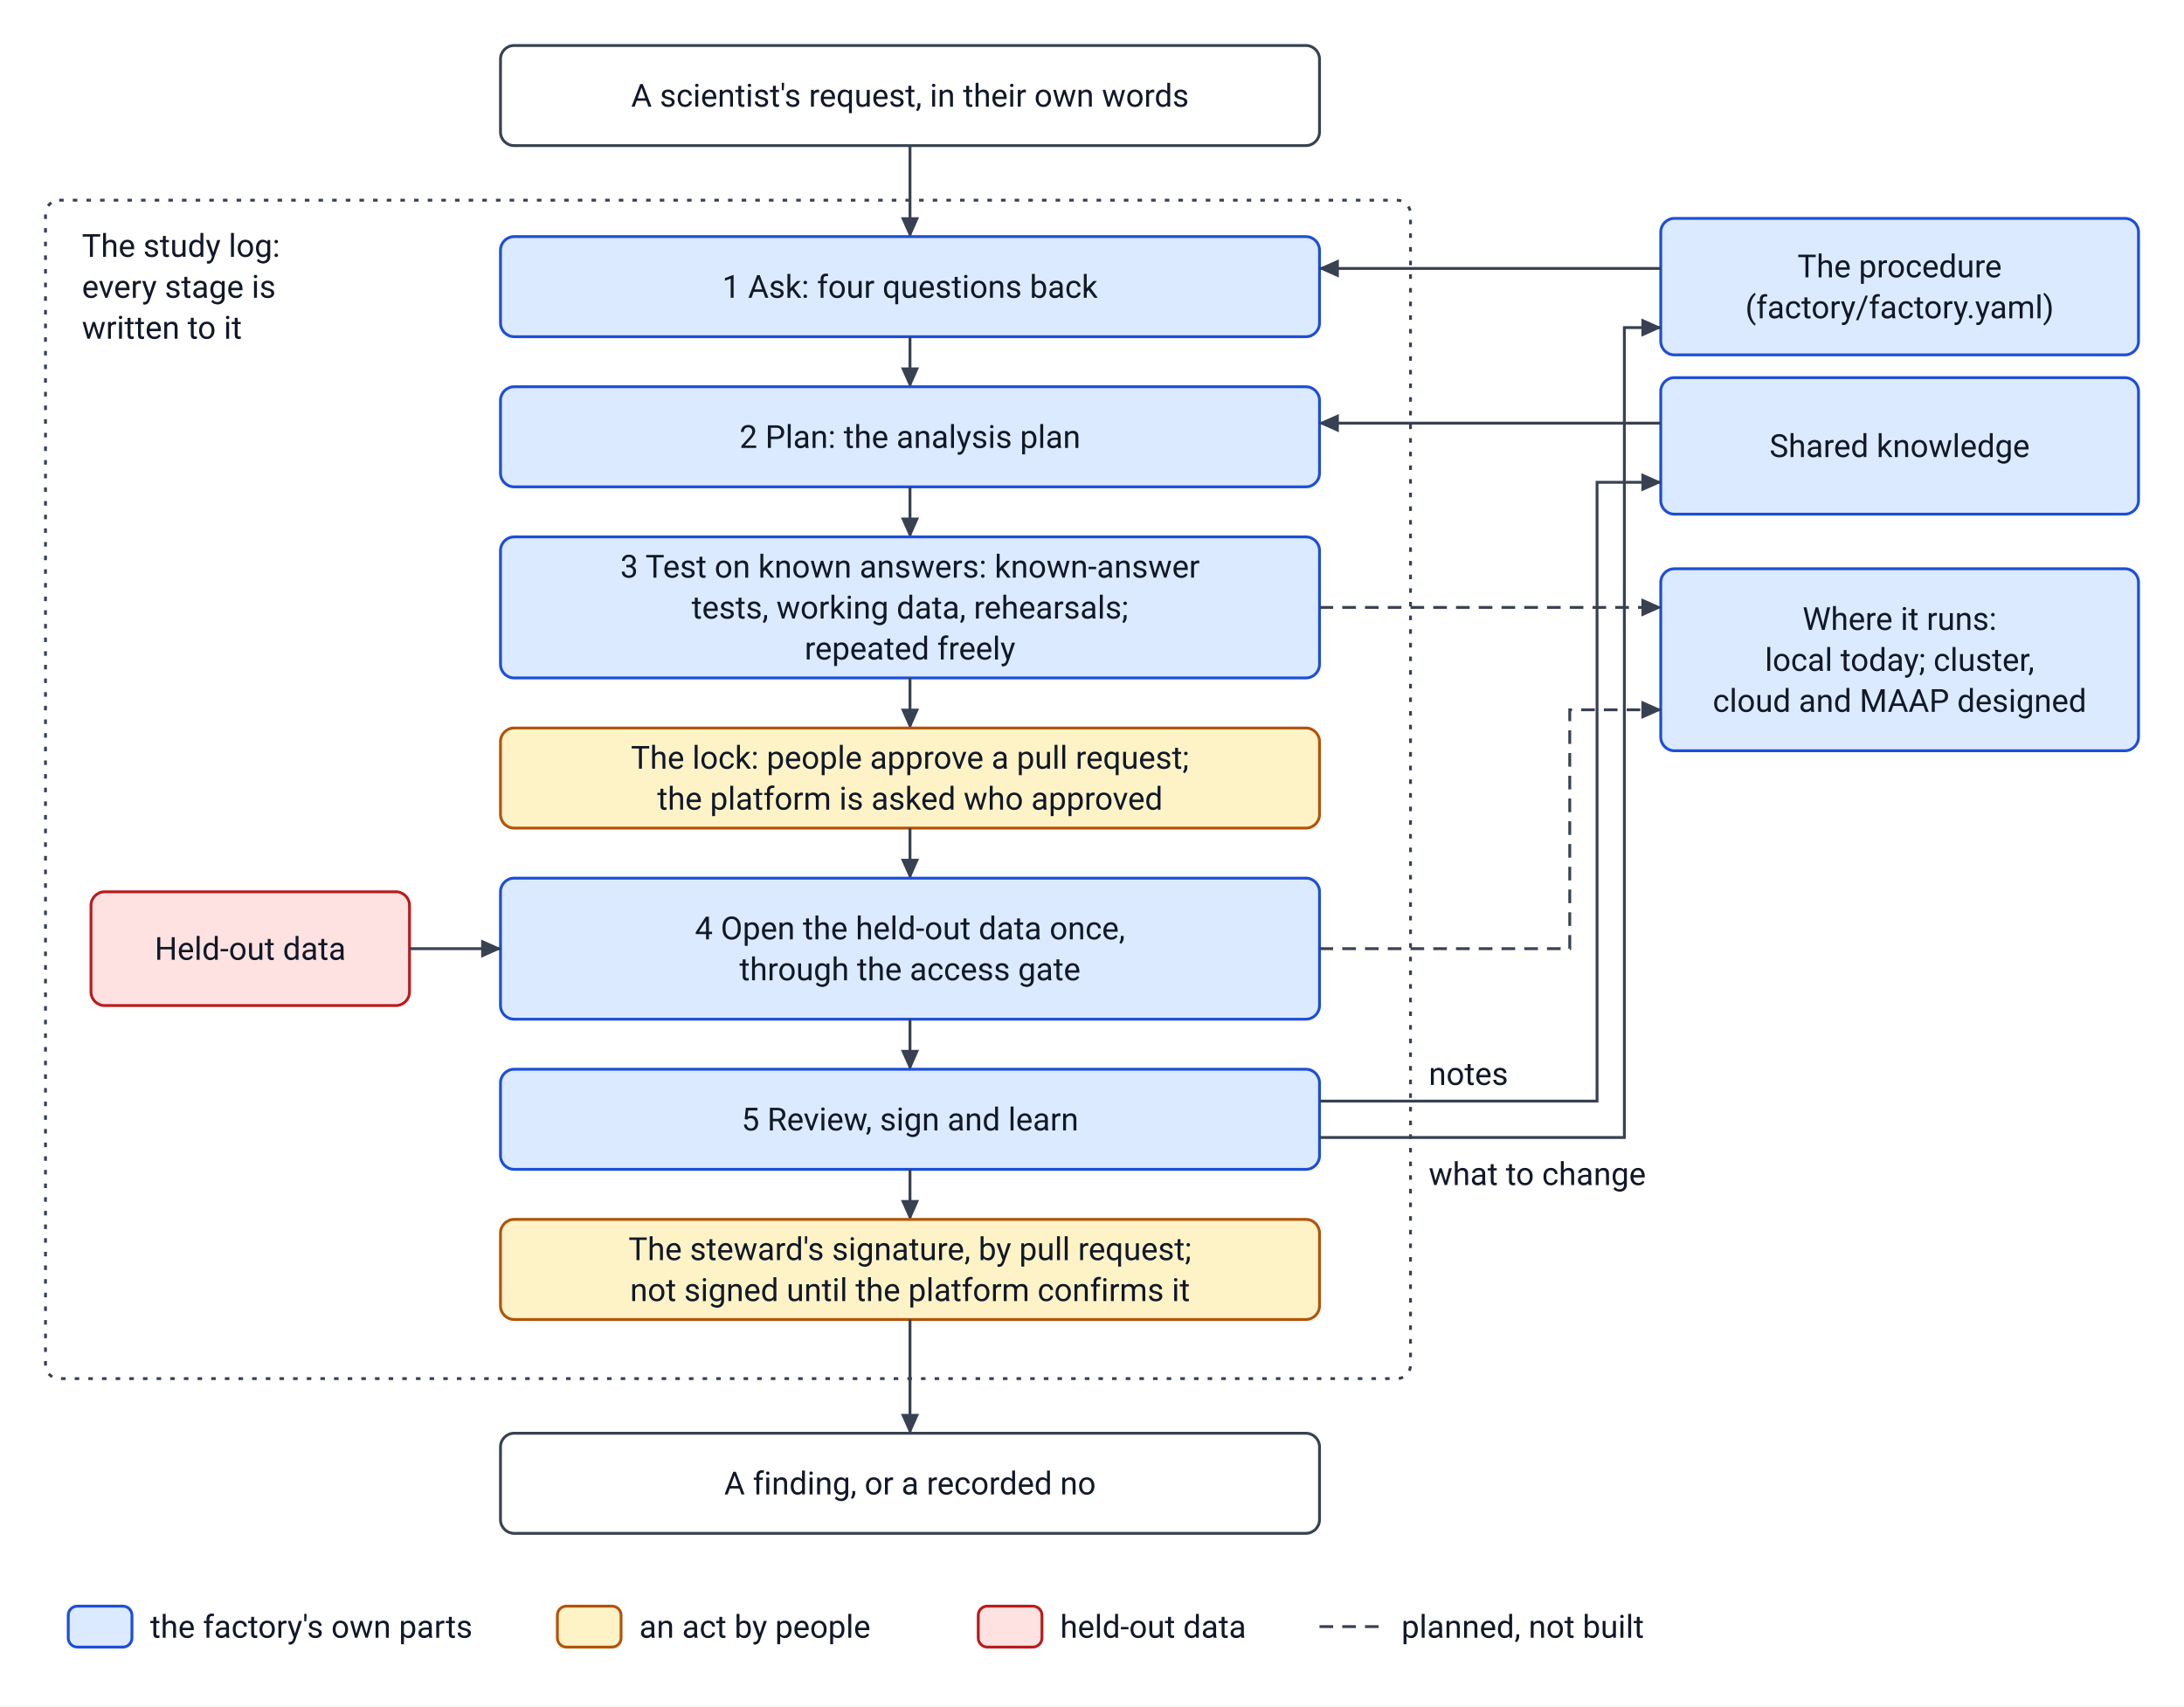
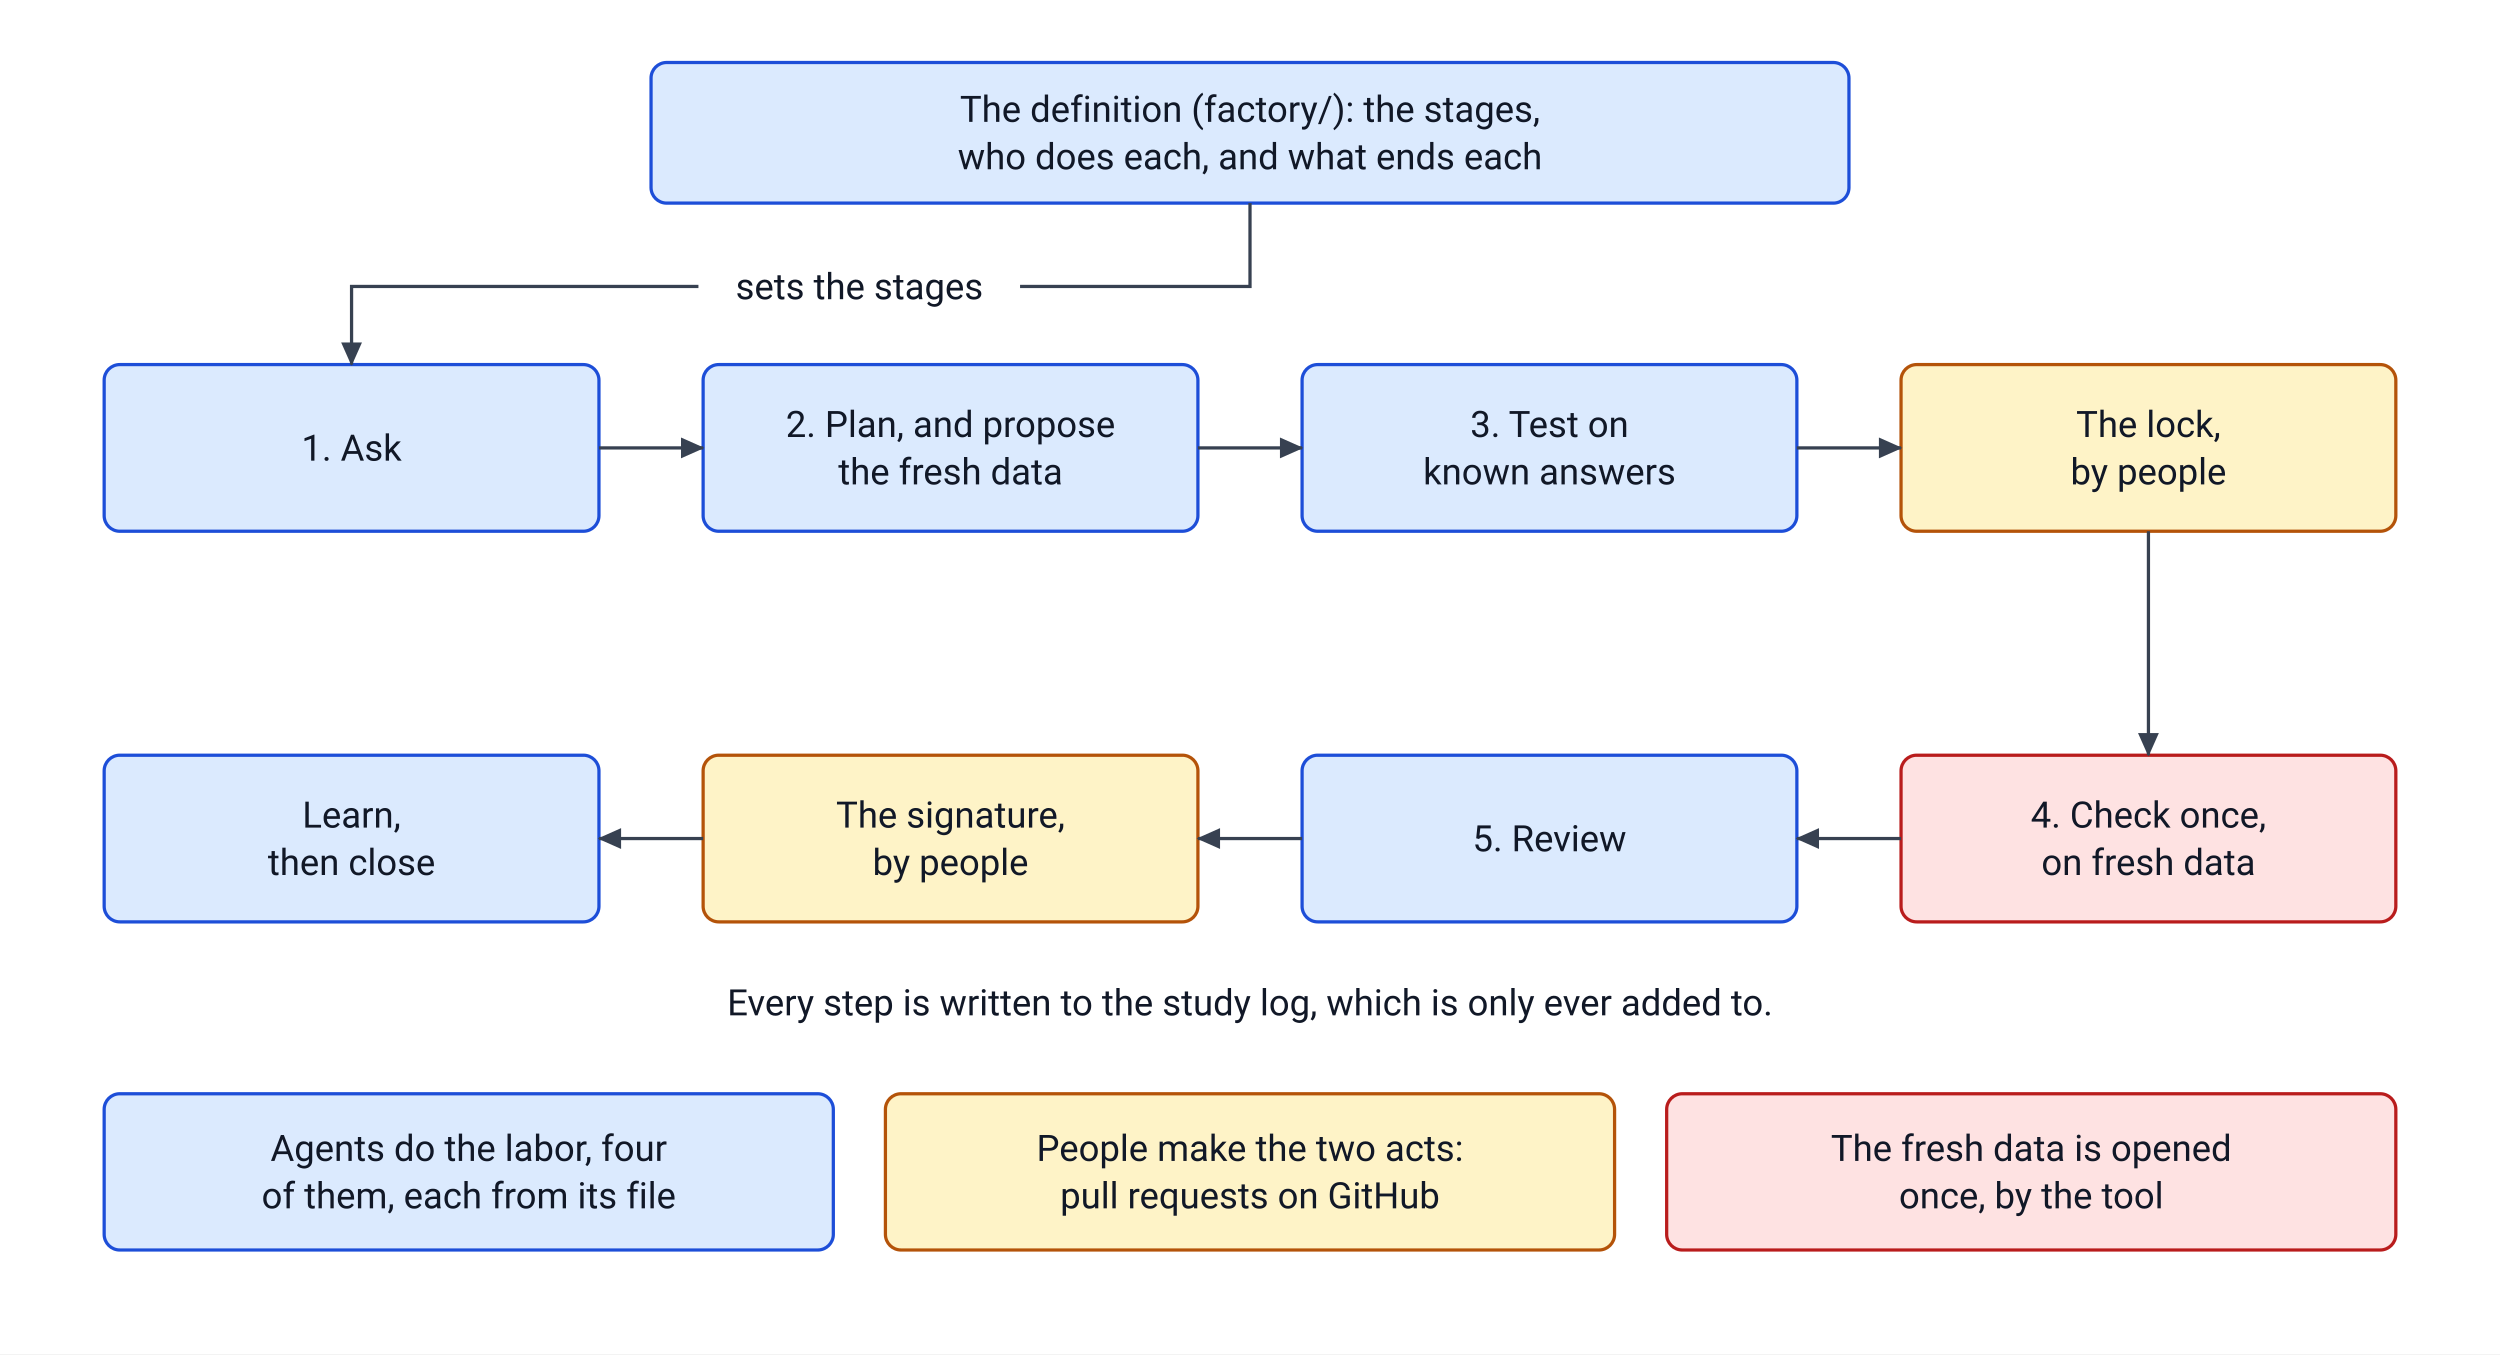
- <svg xmlns="http://www.w3.org/2000/svg" viewBox="0 0 960 750" width="960" height="750" role="img" aria-labelledby="title desc" font-family="system-ui, -apple-system, 'Segoe UI', Roboto, 'Helvetica Neue', Arial, sans-serif" fill="#111827">
+ <svg xmlns="http://www.w3.org/2000/svg" viewBox="0 0 960 520" width="960" height="520" role="img" aria-labelledby="title desc" font-family="system-ui, -apple-system, 'Segoe UI', Roboto, 'Helvetica Neue', Arial, sans-serif" fill="#111827">
  <defs>
    <marker id="arrow" markerUnits="userSpaceOnUse" markerWidth="9" markerHeight="8" refX="8.5" refY="4" orient="auto">
      <path d="M 0 0 L 9 4 L 0 8 Z" fill="#374151" />
    </marker>
-     <marker id="arrow-back" markerUnits="userSpaceOnUse" markerWidth="9" markerHeight="8" refX="0.5" refY="4" orient="auto">
-       <path d="M 9 0 L 0 4 L 9 8 Z" fill="#374151" />
-     </marker>
  </defs>
-   <rect x="0" y="0" width="960" height="750" fill="#FFFFFF" />
-   <rect x="220" y="20" width="360" height="44" rx="6" fill="#FFFFFF" stroke="#374151" stroke-width="1.25" />
-   <text x="400.0" y="42.0" text-anchor="middle" dy="0.35em" font-size="14">A scientist's request, in their own words</text>
-   <rect x="20" y="88" width="600" height="518" rx="6" fill="none" stroke="#374151" stroke-width="1.25" stroke-dasharray="2 4" />
-   <text x="36" y="108.0" text-anchor="start" dy="0.35em" font-size="14">The study log:</text>
-   <text x="36" y="126.0" text-anchor="start" dy="0.35em" font-size="14">every stage is</text>
-   <text x="36" y="144.0" text-anchor="start" dy="0.35em" font-size="14">written to it</text>
-   <path d="M 400 64 L 400 104" fill="none" stroke="#374151" stroke-width="1.25" marker-end="url(#arrow)" />
-   <rect x="220" y="104" width="360" height="44" rx="6" fill="#DBEAFE" stroke="#1D4ED8" stroke-width="1.25" />
-   <text x="400.0" y="126.0" text-anchor="middle" dy="0.35em" font-size="14">1  Ask: four questions back</text>
-   <path d="M 400 148 L 400 170" fill="none" stroke="#374151" stroke-width="1.25" marker-end="url(#arrow)" />
-   <rect x="220" y="170" width="360" height="44" rx="6" fill="#DBEAFE" stroke="#1D4ED8" stroke-width="1.25" />
-   <text x="400.0" y="192.0" text-anchor="middle" dy="0.35em" font-size="14">2  Plan: the analysis plan</text>
-   <path d="M 400 214 L 400 236" fill="none" stroke="#374151" stroke-width="1.25" marker-end="url(#arrow)" />
-   <rect x="220" y="236" width="360" height="62" rx="6" fill="#DBEAFE" stroke="#1D4ED8" stroke-width="1.25" />
-   <text x="400.0" y="249.0" text-anchor="middle" dy="0.35em" font-size="14">3  Test on known answers: known-answer</text>
-   <text x="400.0" y="267.0" text-anchor="middle" dy="0.35em" font-size="14">tests, working data, rehearsals;</text>
-   <text x="400.0" y="285.0" text-anchor="middle" dy="0.35em" font-size="14">repeated freely</text>
-   <path d="M 400 298 L 400 320" fill="none" stroke="#374151" stroke-width="1.25" marker-end="url(#arrow)" />
-   <rect x="220" y="320" width="360" height="44" rx="6" fill="#FEF3C7" stroke="#B45309" stroke-width="1.25" />
-   <text x="400.0" y="333.0" text-anchor="middle" dy="0.35em" font-size="14">The lock: people approve a pull request;</text>
-   <text x="400.0" y="351.0" text-anchor="middle" dy="0.35em" font-size="14">the platform is asked who approved</text>
-   <path d="M 400 364 L 400 386" fill="none" stroke="#374151" stroke-width="1.25" marker-end="url(#arrow)" />
-   <rect x="220" y="386" width="360" height="62" rx="6" fill="#DBEAFE" stroke="#1D4ED8" stroke-width="1.25" />
-   <text x="400.0" y="408.0" text-anchor="middle" dy="0.35em" font-size="14">4  Open the held-out data once,</text>
-   <text x="400.0" y="426.0" text-anchor="middle" dy="0.35em" font-size="14">through the access gate</text>
-   <path d="M 400 448 L 400 470" fill="none" stroke="#374151" stroke-width="1.25" marker-end="url(#arrow)" />
-   <rect x="220" y="470" width="360" height="44" rx="6" fill="#DBEAFE" stroke="#1D4ED8" stroke-width="1.25" />
-   <text x="400.0" y="492.0" text-anchor="middle" dy="0.35em" font-size="14">5  Review, sign and learn</text>
-   <path d="M 400 514 L 400 536" fill="none" stroke="#374151" stroke-width="1.25" marker-end="url(#arrow)" />
-   <rect x="220" y="536" width="360" height="44" rx="6" fill="#FEF3C7" stroke="#B45309" stroke-width="1.25" />
-   <text x="400.0" y="549.0" text-anchor="middle" dy="0.35em" font-size="14">The steward's signature, by pull request;</text>
-   <text x="400.0" y="567.0" text-anchor="middle" dy="0.35em" font-size="14">not signed until the platform confirms it</text>
-   <path d="M 400 580 L 400 630" fill="none" stroke="#374151" stroke-width="1.25" marker-end="url(#arrow)" />
-   <rect x="220" y="630" width="360" height="44" rx="6" fill="#FFFFFF" stroke="#374151" stroke-width="1.25" />
-   <text x="400.0" y="652.0" text-anchor="middle" dy="0.35em" font-size="14">A finding, or a recorded no</text>
-   <rect x="40" y="392" width="140" height="50" rx="6" fill="#FEE2E2" stroke="#B91C1C" stroke-width="1.25" />
-   <text x="110.0" y="417.0" text-anchor="middle" dy="0.35em" font-size="14">Held-out data</text>
-   <path d="M 180 417 L 220 417" fill="none" stroke="#374151" stroke-width="1.25" marker-end="url(#arrow)" />
-   <rect x="730" y="96" width="210" height="60" rx="6" fill="#DBEAFE" stroke="#1D4ED8" stroke-width="1.25" />
-   <text x="835.0" y="117.0" text-anchor="middle" dy="0.35em" font-size="14">The procedure</text>
-   <text x="835.0" y="135.0" text-anchor="middle" dy="0.35em" font-size="14">(factory/factory.yaml)</text>
-   <rect x="730" y="166" width="210" height="60" rx="6" fill="#DBEAFE" stroke="#1D4ED8" stroke-width="1.25" />
-   <text x="835.0" y="196.0" text-anchor="middle" dy="0.35em" font-size="14">Shared knowledge</text>
-   <rect x="730" y="250" width="210" height="80" rx="6" fill="#DBEAFE" stroke="#1D4ED8" stroke-width="1.25" />
-   <text x="835.0" y="272.0" text-anchor="middle" dy="0.35em" font-size="14">Where it runs:</text>
-   <text x="835.0" y="290.0" text-anchor="middle" dy="0.35em" font-size="14">local today; cluster,</text>
-   <text x="835.0" y="308.0" text-anchor="middle" dy="0.35em" font-size="14">cloud and MAAP designed</text>
-   <path d="M 730 118 L 580 118" fill="none" stroke="#374151" stroke-width="1.25" marker-end="url(#arrow)" />
-   <path d="M 730 186 L 580 186" fill="none" stroke="#374151" stroke-width="1.25" marker-end="url(#arrow)" />
-   <path d="M 580 267 L 730 267" fill="none" stroke="#374151" stroke-width="1.25" stroke-dasharray="6 4" marker-end="url(#arrow)" />
-   <path d="M 580 417 L 690 417 L 690 312 L 730 312" fill="none" stroke="#374151" stroke-width="1.25" stroke-dasharray="6 4" marker-end="url(#arrow)" />
-   <path d="M 580 484 L 702 484 L 702 212 L 730 212" fill="none" stroke="#374151" stroke-width="1.25" marker-end="url(#arrow)" />
-   <path d="M 580 500 L 714 500 L 714 144 L 730 144" fill="none" stroke="#374151" stroke-width="1.25" marker-end="url(#arrow)" />
-   <text x="628" y="472.0" text-anchor="start" dy="0.35em" font-size="14">notes</text>
-   <text x="628" y="516.0" text-anchor="start" dy="0.35em" font-size="14">what to change</text>
-   <rect x="30" y="706" width="28" height="18" rx="4" fill="#DBEAFE" stroke="#1D4ED8" stroke-width="1.25" />
-   <text x="66" y="715.0" text-anchor="start" dy="0.35em" font-size="14">the factory's own parts</text>
-   <rect x="245" y="706" width="28" height="18" rx="4" fill="#FEF3C7" stroke="#B45309" stroke-width="1.25" />
-   <text x="281" y="715.0" text-anchor="start" dy="0.35em" font-size="14">an act by people</text>
-   <rect x="430" y="706" width="28" height="18" rx="4" fill="#FEE2E2" stroke="#B91C1C" stroke-width="1.25" />
-   <text x="466" y="715.0" text-anchor="start" dy="0.35em" font-size="14">held-out data</text>
-   <path d="M 580 715 L 608 715" fill="none" stroke="#374151" stroke-width="1.25" stroke-dasharray="6 4" />
-   <text x="616" y="715.0" text-anchor="start" dy="0.35em" font-size="14">planned, not built</text>
+   <rect x="0" y="0" width="960" height="520" fill="#FFFFFF" />
+   <rect x="250" y="24" width="460" height="54" rx="6" fill="#DBEAFE" stroke="#1D4ED8" stroke-width="1.25" />
+   <text x="480.0" y="41.9" text-anchor="middle" dy="0.35em" font-size="14">The definition (factory/): the stages,</text>
+   <text x="480.0" y="60.1" text-anchor="middle" dy="0.35em" font-size="14">who does each, and what ends each</text>
+   <rect x="40" y="140" width="190" height="64" rx="6" fill="#DBEAFE" stroke="#1D4ED8" stroke-width="1.25" />
+   <text x="135.0" y="172.0" text-anchor="middle" dy="0.35em" font-size="14">1. Ask</text>
+   <rect x="270" y="140" width="190" height="64" rx="6" fill="#DBEAFE" stroke="#1D4ED8" stroke-width="1.25" />
+   <text x="365.0" y="162.9" text-anchor="middle" dy="0.35em" font-size="14">2. Plan, and propose</text>
+   <text x="365.0" y="181.1" text-anchor="middle" dy="0.35em" font-size="14">the fresh data</text>
+   <path d="M 230 172 L 270 172" fill="none" stroke="#374151" stroke-width="1.25" marker-end="url(#arrow)" />
+   <rect x="500" y="140" width="190" height="64" rx="6" fill="#DBEAFE" stroke="#1D4ED8" stroke-width="1.25" />
+   <text x="595.0" y="162.9" text-anchor="middle" dy="0.35em" font-size="14">3. Test on</text>
+   <text x="595.0" y="181.1" text-anchor="middle" dy="0.35em" font-size="14">known answers</text>
+   <path d="M 460 172 L 500 172" fill="none" stroke="#374151" stroke-width="1.25" marker-end="url(#arrow)" />
+   <rect x="730" y="140" width="190" height="64" rx="6" fill="#FEF3C7" stroke="#B45309" stroke-width="1.25" />
+   <text x="825.0" y="162.9" text-anchor="middle" dy="0.35em" font-size="14">The lock,</text>
+   <text x="825.0" y="181.1" text-anchor="middle" dy="0.35em" font-size="14">by people</text>
+   <path d="M 690 172 L 730 172" fill="none" stroke="#374151" stroke-width="1.25" marker-end="url(#arrow)" />
+   <rect x="730" y="290" width="190" height="64" rx="6" fill="#FEE2E2" stroke="#B91C1C" stroke-width="1.25" />
+   <text x="825.0" y="312.9" text-anchor="middle" dy="0.35em" font-size="14">4. Check once,</text>
+   <text x="825.0" y="331.1" text-anchor="middle" dy="0.35em" font-size="14">on fresh data</text>
+   <rect x="500" y="290" width="190" height="64" rx="6" fill="#DBEAFE" stroke="#1D4ED8" stroke-width="1.25" />
+   <text x="595.0" y="322.0" text-anchor="middle" dy="0.35em" font-size="14">5. Review</text>
+   <path d="M 730 322 L 690 322" fill="none" stroke="#374151" stroke-width="1.25" marker-end="url(#arrow)" />
+   <rect x="270" y="290" width="190" height="64" rx="6" fill="#FEF3C7" stroke="#B45309" stroke-width="1.25" />
+   <text x="365.0" y="312.9" text-anchor="middle" dy="0.35em" font-size="14">The signature,</text>
+   <text x="365.0" y="331.1" text-anchor="middle" dy="0.35em" font-size="14">by people</text>
+   <path d="M 500 322 L 460 322" fill="none" stroke="#374151" stroke-width="1.25" marker-end="url(#arrow)" />
+   <rect x="40" y="290" width="190" height="64" rx="6" fill="#DBEAFE" stroke="#1D4ED8" stroke-width="1.25" />
+   <text x="135.0" y="312.9" text-anchor="middle" dy="0.35em" font-size="14">Learn,</text>
+   <text x="135.0" y="331.1" text-anchor="middle" dy="0.35em" font-size="14">then close</text>
+   <path d="M 270 322 L 230 322" fill="none" stroke="#374151" stroke-width="1.25" marker-end="url(#arrow)" />
+   <path d="M 825 204 L 825 290" fill="none" stroke="#374151" stroke-width="1.25" marker-end="url(#arrow)" />
+   <path d="M 480 78 L 480 110 L 135 110 L 135 140" fill="none" stroke="#374151" stroke-width="1.25" marker-end="url(#arrow)" />
+   <rect x="268.2" y="99.5" width="123.5" height="21.0" fill="#FFFFFF" />
+   <text x="330.0" y="110.0" text-anchor="middle" dy="0.35em" font-size="14">sets the stages</text>
+   <rect x="40" y="420" width="280" height="60" rx="6" fill="#DBEAFE" stroke="#1D4ED8" stroke-width="1.25" />
+   <text x="180.0" y="440.9" text-anchor="middle" dy="0.35em" font-size="14">Agents do the labor, four</text>
+   <text x="180.0" y="459.1" text-anchor="middle" dy="0.35em" font-size="14">of them, each from its file</text>
+   <rect x="340" y="420" width="280" height="60" rx="6" fill="#FEF3C7" stroke="#B45309" stroke-width="1.25" />
+   <text x="480.0" y="440.9" text-anchor="middle" dy="0.35em" font-size="14">People make the two acts:</text>
+   <text x="480.0" y="459.1" text-anchor="middle" dy="0.35em" font-size="14">pull requests on GitHub</text>
+   <rect x="640" y="420" width="280" height="60" rx="6" fill="#FEE2E2" stroke="#B91C1C" stroke-width="1.25" />
+   <text x="780.0" y="440.9" text-anchor="middle" dy="0.35em" font-size="14">The fresh data is opened</text>
+   <text x="780.0" y="459.1" text-anchor="middle" dy="0.35em" font-size="14">once, by the tool</text>
+   <text x="480.0" y="385.0" text-anchor="middle" dy="0.35em" font-size="14">Every step is written to the study log, which is only ever added to.</text>
</svg>
